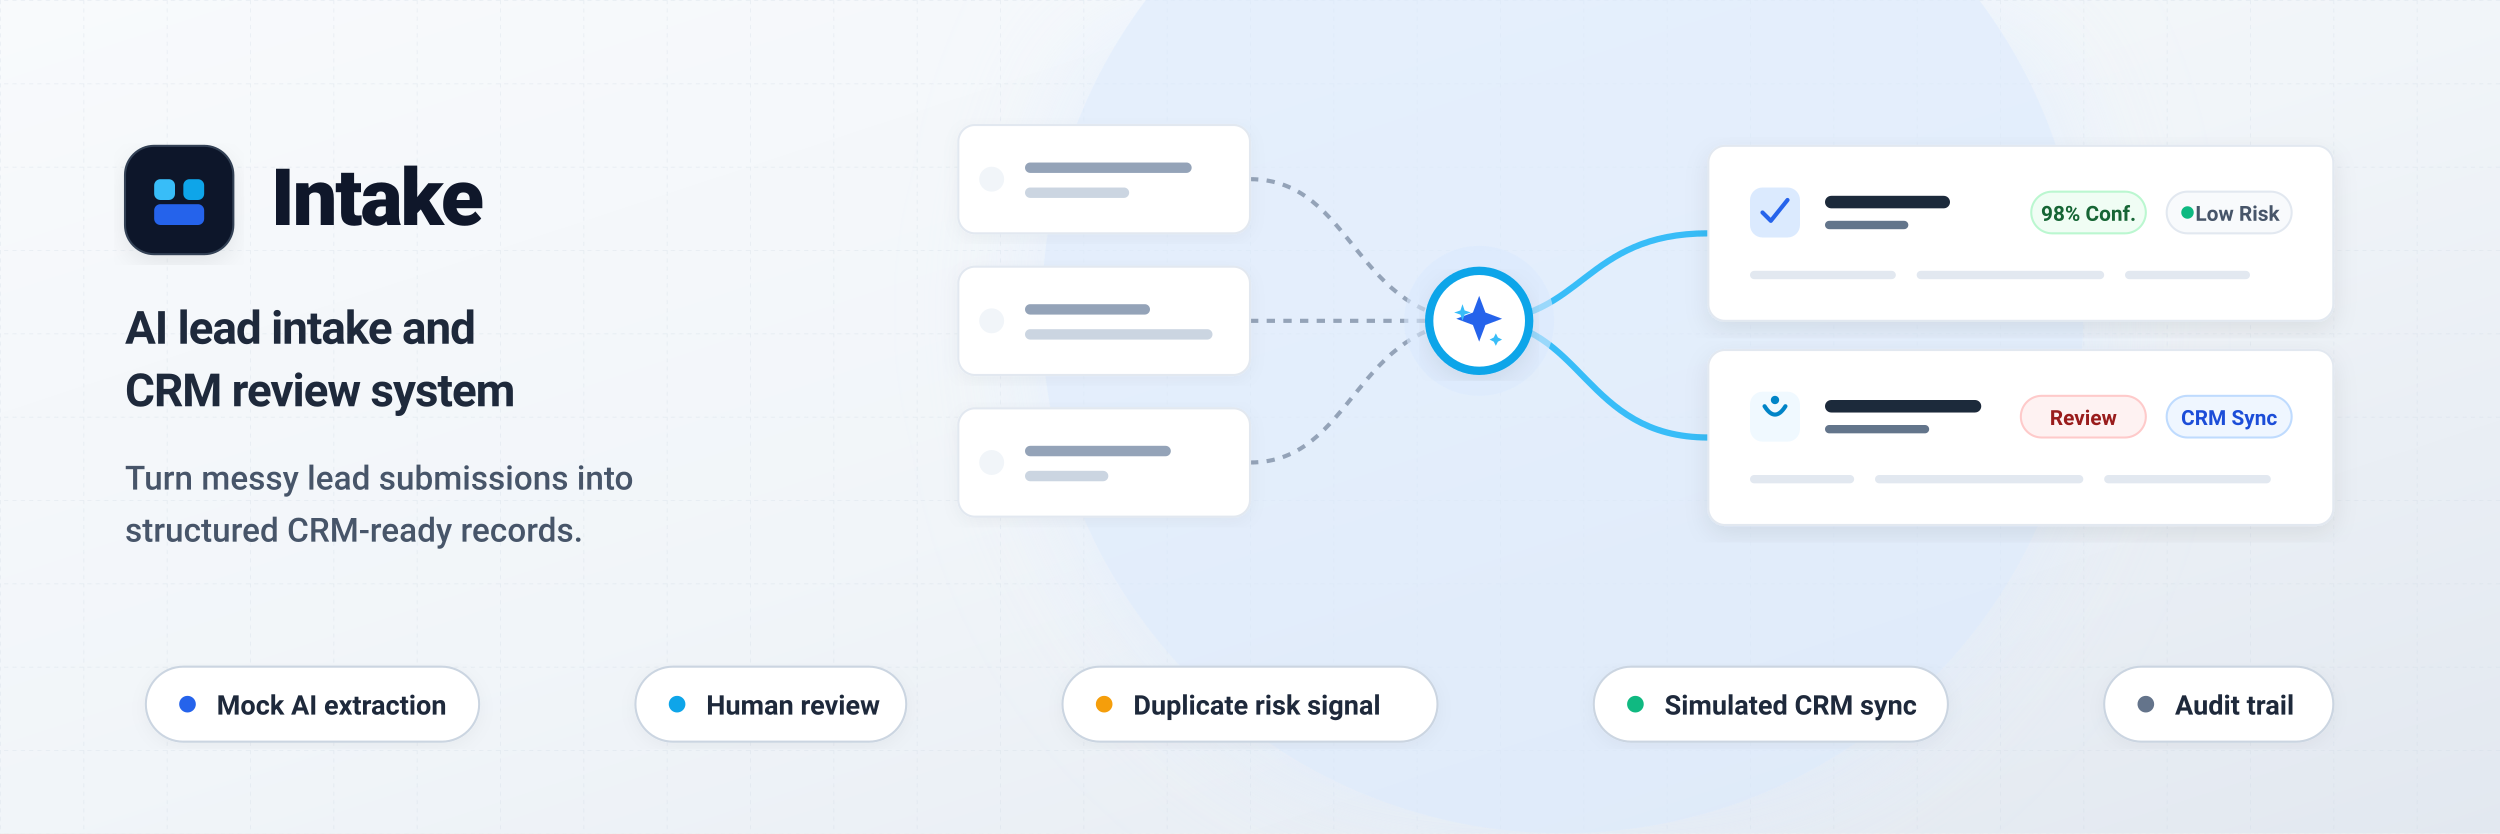
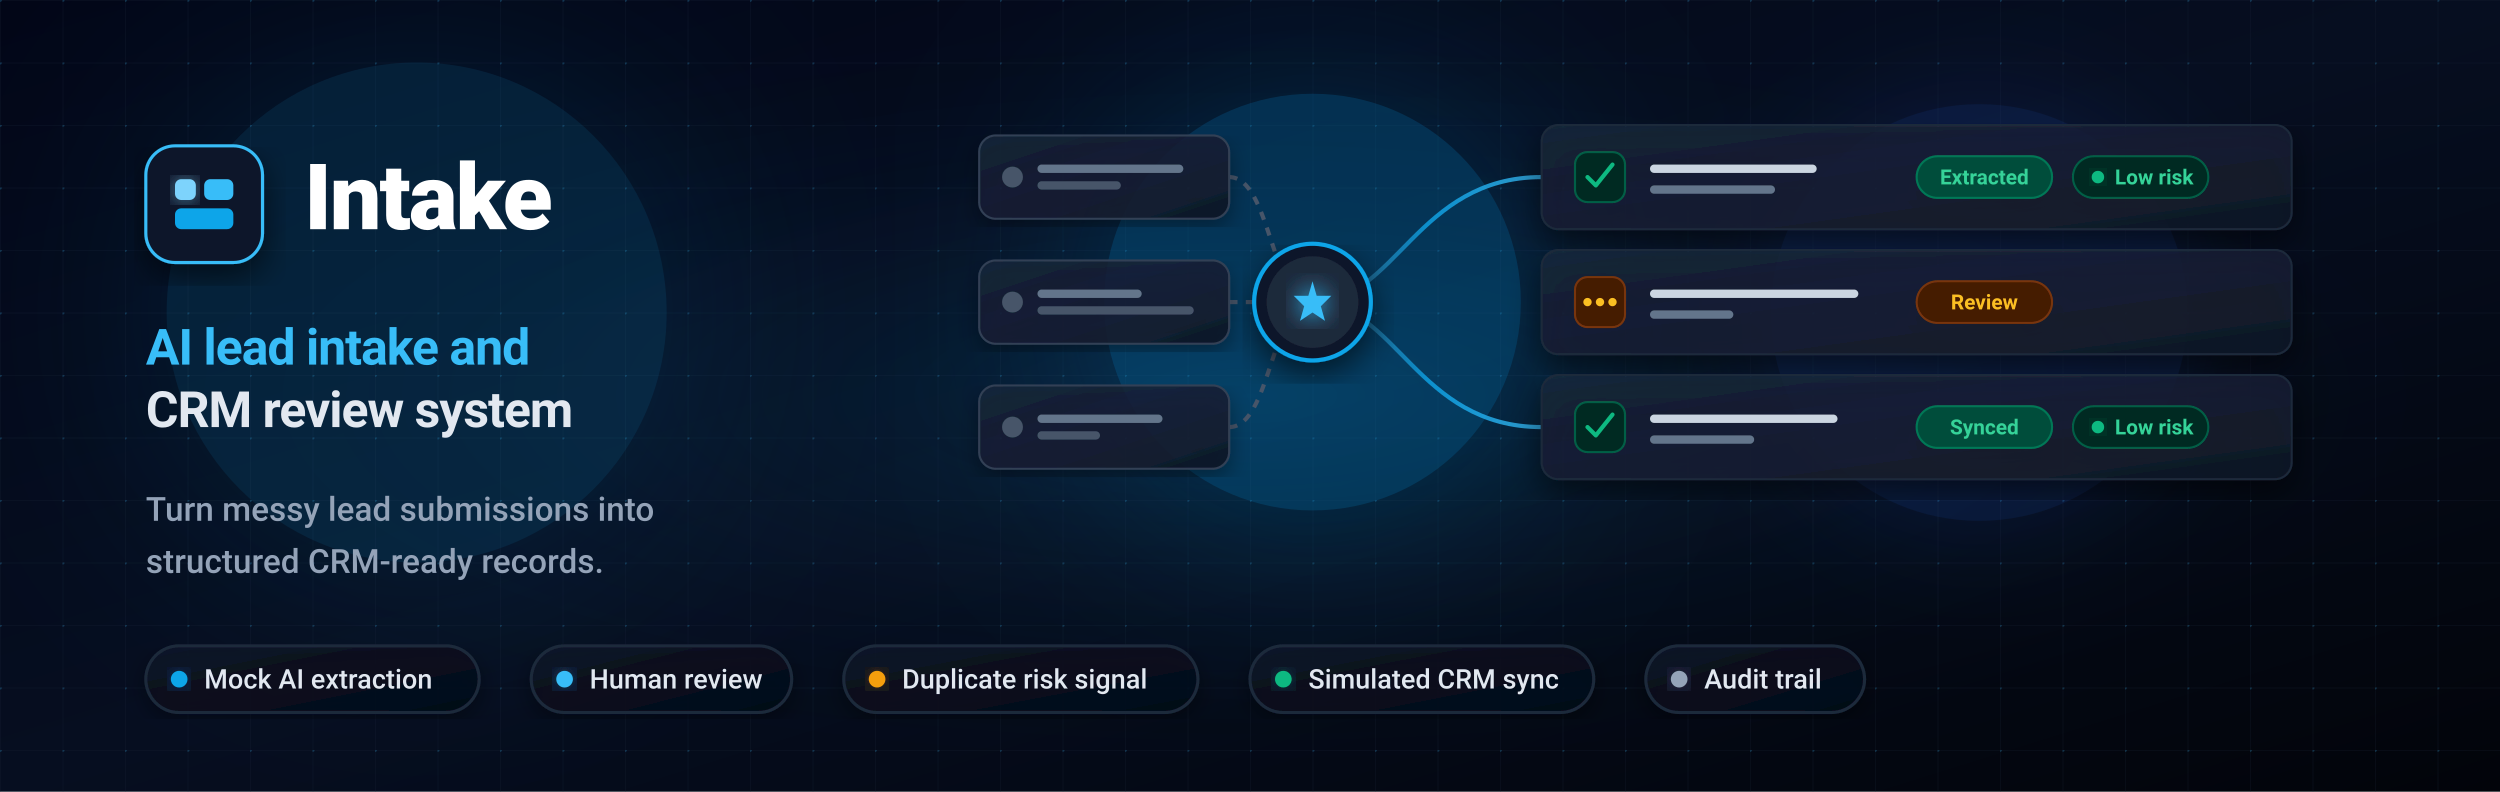
- <svg xmlns="http://www.w3.org/2000/svg" viewBox="0 0 1200 400" width="100%" height="100%">
+ <svg xmlns="http://www.w3.org/2000/svg" viewBox="0 0 1200 380" width="100%" height="100%">
  <defs>
    <linearGradient id="bg-grad" x1="0%" y1="0%" x2="100%" y2="100%">
-       <stop offset="0%" stop-color="#F8FAFC" />
-       <stop offset="50%" stop-color="#F1F5F9" />
-       <stop offset="100%" stop-color="#E2E8F0" />
+       <stop offset="0%" stop-color="#020617" />
+       <stop offset="50%" stop-color="#060e20" />
+       <stop offset="100%" stop-color="#02040a" />
    </linearGradient>
-     <pattern id="grid" width="40" height="40" patternUnits="userSpaceOnUse">
-       <path d="M 40 0 L 0 0 0 40" fill="none" stroke="#CBD5E1" stroke-width="0.5" stroke-dasharray="2 2" opacity="0.5" />
+     <radialGradient id="glow-center" cx="50%" cy="50%" r="50%">
+       <stop offset="0%" stop-color="#0ea5e9" stop-opacity="0.15" />
+       <stop offset="100%" stop-color="#020617" stop-opacity="0" />
+     </radialGradient>
+     <pattern id="grid" width="30" height="30" patternUnits="userSpaceOnUse">
+       <path d="M 30 0 L 0 0 0 30" fill="none" stroke="#1e293b" stroke-width="0.5" stroke-opacity="0.4" />
+       <circle cx="0" cy="0" r="1" fill="#38bdf8" fill-opacity="0.2" />
    </pattern>
-     <filter id="shadow-sm" x="-10%" y="-10%" width="120%" height="120%">
-       <feDropShadow dx="0" dy="2" stdDeviation="4" flood-color="#0F172A" flood-opacity="0.04" />
+     <filter id="drop-shadow" x="-10%" y="-10%" width="130%" height="130%">
+       <feDropShadow dx="0" dy="6" stdDeviation="8" flood-color="#000000" flood-opacity="0.6" />
    </filter>
-     <filter id="shadow-md" x="-10%" y="-10%" width="120%" height="120%">
-       <feDropShadow dx="0" dy="4" stdDeviation="6" flood-color="#0F172A" flood-opacity="0.08" />
+     <filter id="glass-shadow" x="-10%" y="-10%" width="120%" height="120%">
+       <feDropShadow dx="0" dy="4" stdDeviation="5" flood-color="#000000" flood-opacity="0.4" />
    </filter>
-     <filter id="glow" x="-50%" y="-50%" width="200%" height="200%">
+     <filter id="glow-cyan" x="-20%" y="-20%" width="140%" height="140%">
+       <feGaussianBlur stdDeviation="6" result="blur" />
+       <feComposite in="SourceGraphic" in2="blur" operator="over" />
+     </filter>
+     <filter id="glow-large" x="-50%" y="-50%" width="200%" height="200%">
+       <feGaussianBlur stdDeviation="60" result="blur" />
+       <feComposite in="SourceGraphic" in2="blur" operator="over" />
+     </filter>
+     <filter id="glow-medium" x="-50%" y="-50%" width="200%" height="200%">
      <feGaussianBlur stdDeviation="30" result="blur" />
      <feComposite in="SourceGraphic" in2="blur" operator="over" />
    </filter>
+     <linearGradient id="glass-card" x1="0%" y1="0%" x2="100%" y2="100%">
+       <stop offset="0%" stop-color="#1e293b" stop-opacity="0.8" />
+       <stop offset="100%" stop-color="#0f172a" stop-opacity="0.9" />
+     </linearGradient>
+     <linearGradient id="glass-chip" x1="0%" y1="0%" x2="100%" y2="100%">
+       <stop offset="0%" stop-color="#0f172a" stop-opacity="0.8" />
+       <stop offset="100%" stop-color="#020617" stop-opacity="0.9" />
+     </linearGradient>
+     <linearGradient id="connector-grad" x1="0%" y1="0%" x2="100%" y2="0%">
+       <stop offset="0%" stop-color="#334155" />
+       <stop offset="50%" stop-color="#0ea5e9" />
+       <stop offset="100%" stop-color="#38bdf8" />
+     </linearGradient>
  </defs>
-   <rect width="1200" height="400" fill="url(#bg-grad)" />
-   <rect width="1200" height="400" fill="url(#grid)" />
-   <circle cx="750" cy="150" r="250" fill="#DBEAFE" filter="url(#glow)" opacity="0.6" />
-   <path d="M 600 86 C 650 86, 650 154, 710 154" fill="none" stroke="#94A3B8" stroke-width="2" stroke-dasharray="4 4" />
-   <path d="M 600 154 L 710 154" fill="none" stroke="#94A3B8" stroke-width="2" stroke-dasharray="4 4" />
-   <path d="M 600 222 C 650 222, 650 154, 710 154" fill="none" stroke="#94A3B8" stroke-width="2" stroke-dasharray="4 4" />
-   <path d="M 710 154 C 760 154, 760 112, 820 112" fill="none" stroke="#38BDF8" stroke-width="3" />
-   <path d="M 710 154 C 760 154, 760 210, 820 210" fill="none" stroke="#38BDF8" stroke-width="3" />
-   <g transform="translate(60, 70)">
-     <rect x="0" y="0" width="52" height="52" rx="14" fill="#0F172A" filter="url(#shadow-md)" />
-     <rect x="0" y="0" width="52" height="52" rx="14" fill="none" stroke="#334155" stroke-width="1" />
-     <rect x="14" y="16" width="10" height="10" rx="3" fill="#38BDF8" />
-     <rect x="28" y="16" width="10" height="10" rx="3" fill="#0EA5E9" />
-     <rect x="14" y="28" width="24" height="10" rx="3" fill="#2563EB" />
-     <text x="70" y="38" font-family="-apple-system, BlinkMacSystemFont, 'Segoe UI', Roboto, sans-serif" font-size="38" font-weight="800" fill="#0F172A" letter-spacing="-1">Intake</text>
-     <text x="0" y="95" font-family="-apple-system, BlinkMacSystemFont, 'Segoe UI', Roboto, sans-serif" font-size="22" font-weight="700" fill="#1E293B" letter-spacing="-0.5">AI lead intake and</text>
-     <text x="0" y="125" font-family="-apple-system, BlinkMacSystemFont, 'Segoe UI', Roboto, sans-serif" font-size="22" font-weight="700" fill="#1E293B" letter-spacing="-0.5">CRM review system</text>
-     <text x="0" y="165" font-family="-apple-system, BlinkMacSystemFont, 'Segoe UI', Roboto, sans-serif" font-size="16" font-weight="500" fill="#475569">Turn messy lead submissions into</text>
-     <text x="0" y="190" font-family="-apple-system, BlinkMacSystemFont, 'Segoe UI', Roboto, sans-serif" font-size="16" font-weight="500" fill="#475569">structured CRM-ready records.</text>
+   <rect width="1200" height="380" fill="url(#bg-grad)" />
+   <rect width="1200" height="380" fill="url(#grid)" />
+   <rect width="1200" height="380" fill="url(#glow-center)" />
+   <circle cx="630" cy="145" r="100" fill="#0284c7" filter="url(#glow-large)" opacity="0.3" />
+   <circle cx="200" cy="150" r="120" fill="#0ea5e9" filter="url(#glow-large)" opacity="0.15" />
+   <circle cx="950" cy="150" r="100" fill="#2563eb" filter="url(#glow-medium)" opacity="0.15" />
+   <path d="M 590 85 C 610 85, 610 145, 630 145" fill="none" stroke="#475569" stroke-width="2" stroke-dasharray="4 4" />
+   <path d="M 590 145 L 630 145" fill="none" stroke="#475569" stroke-width="2" stroke-dasharray="4 4" />
+   <path d="M 590 205 C 610 205, 610 145, 630 145" fill="none" stroke="#475569" stroke-width="2" stroke-dasharray="4 4" />
+   <path d="M 630 145 C 670 145, 680 85, 740 85" fill="none" stroke="url(#connector-grad)" stroke-width="2" opacity="0.8" />
+   <path d="M 630 145 C 670 145, 680 145, 740 145" fill="none" stroke="url(#connector-grad)" stroke-width="2" opacity="0.8" />
+   <path d="M 630 145 C 670 145, 680 205, 740 205" fill="none" stroke="url(#connector-grad)" stroke-width="2" opacity="0.8" />
+   <g transform="translate(70, 70)">
+     <g filter="url(#drop-shadow)">
+       <rect x="0" y="0" width="56" height="56" rx="14" fill="#0f172a" stroke="#38bdf8" stroke-width="1.5" />
+       <rect x="14" y="16" width="10" height="10" rx="3" fill="#7dd3fc" filter="url(#glow-cyan)" />
+       <rect x="28" y="16" width="14" height="10" rx="3" fill="#38bdf8" />
+       <rect x="14" y="30" width="28" height="10" rx="3" fill="#0ea5e9" />
+     </g>
+     <text x="76" y="40" font-family="-apple-system, BlinkMacSystemFont, 'Segoe UI', Roboto, sans-serif" font-size="44" font-weight="800" fill="#ffffff" letter-spacing="-1">Intake</text>
+     <text x="0" y="105" font-family="-apple-system, BlinkMacSystemFont, 'Segoe UI', Roboto, sans-serif" font-size="24" font-weight="700" fill="#38bdf8" letter-spacing="-0.5">AI lead intake and</text>
+     <text x="0" y="135" font-family="-apple-system, BlinkMacSystemFont, 'Segoe UI', Roboto, sans-serif" font-size="24" font-weight="700" fill="#e2e8f0" letter-spacing="-0.5">CRM review system</text>
+     <text x="0" y="180" font-family="-apple-system, BlinkMacSystemFont, 'Segoe UI', Roboto, sans-serif" font-size="16" font-weight="500" fill="#94a3b8">Turn messy lead submissions into</text>
+     <text x="0" y="205" font-family="-apple-system, BlinkMacSystemFont, 'Segoe UI', Roboto, sans-serif" font-size="16" font-weight="500" fill="#94a3b8">structured CRM-ready records.</text>
  </g>
-   <g transform="translate(460, 60)" filter="url(#shadow-sm)">
-     <rect x="0" y="0" width="140" height="52" rx="8" fill="#FFFFFF" stroke="#E2E8F0" />
-     <circle cx="16" cy="26" r="6" fill="#F1F5F9" />
-     <rect x="32" y="18" width="80" height="5" rx="2.5" fill="#94A3B8" />
-     <rect x="32" y="30" width="50" height="5" rx="2.5" fill="#CBD5E1" />
+   <g transform="translate(470, 65)" filter="url(#glass-shadow)">
+     <rect x="0" y="0" width="120" height="40" rx="8" fill="url(#glass-card)" stroke="#334155" stroke-width="1" />
+     <circle cx="16" cy="20" r="5" fill="#475569" />
+     <rect x="28" y="14" width="70" height="4" rx="2" fill="#64748b" />
+     <rect x="28" y="22" width="40" height="4" rx="2" fill="#475569" />
  </g>
-   <g transform="translate(460, 128)" filter="url(#shadow-sm)">
-     <rect x="0" y="0" width="140" height="52" rx="8" fill="#FFFFFF" stroke="#E2E8F0" />
-     <circle cx="16" cy="26" r="6" fill="#F1F5F9" />
-     <rect x="32" y="18" width="60" height="5" rx="2.5" fill="#94A3B8" />
-     <rect x="32" y="30" width="90" height="5" rx="2.5" fill="#CBD5E1" />
+   <g transform="translate(470, 125)" filter="url(#glass-shadow)">
+     <rect x="0" y="0" width="120" height="40" rx="8" fill="url(#glass-card)" stroke="#334155" stroke-width="1" />
+     <circle cx="16" cy="20" r="5" fill="#475569" />
+     <rect x="28" y="14" width="50" height="4" rx="2" fill="#64748b" />
+     <rect x="28" y="22" width="75" height="4" rx="2" fill="#475569" />
  </g>
-   <g transform="translate(460, 196)" filter="url(#shadow-sm)">
-     <rect x="0" y="0" width="140" height="52" rx="8" fill="#FFFFFF" stroke="#E2E8F0" />
-     <circle cx="16" cy="26" r="6" fill="#F1F5F9" />
-     <rect x="32" y="18" width="70" height="5" rx="2.5" fill="#94A3B8" />
-     <rect x="32" y="30" width="40" height="5" rx="2.5" fill="#CBD5E1" />
+   <g transform="translate(470, 185)" filter="url(#glass-shadow)">
+     <rect x="0" y="0" width="120" height="40" rx="8" fill="url(#glass-card)" stroke="#334155" stroke-width="1" />
+     <circle cx="16" cy="20" r="5" fill="#475569" />
+     <rect x="28" y="14" width="60" height="4" rx="2" fill="#64748b" />
+     <rect x="28" y="22" width="30" height="4" rx="2" fill="#475569" />
  </g>
-   <g transform="translate(710, 154)">
-     <circle cx="0" cy="0" r="36" fill="#DBEAFE" opacity="0.6" />
-     <circle cx="0" cy="0" r="24" fill="#FFFFFF" stroke="#0EA5E9" stroke-width="4" filter="url(#shadow-md)" />
-     <path d="M 0 -12 L 3 -4 L 11 -1 L 3 2 L 0 10 L -3 2 L -11 -1 L -3 -4 Z" fill="#2563EB" />
-     <path d="M -8 -8 L -7 -5 L -4 -4 L -7 -3 L -8 0 L -9 -3 L -12 -4 L -9 -5 Z" fill="#38BDF8" />
-     <path d="M 8 6 L 9 8 L 11 9 L 9 10 L 8 12 L 7 10 L 5 9 L 7 8 Z" fill="#38BDF8" />
+   <g transform="translate(630, 145)" filter="url(#drop-shadow)">
+     <circle cx="0" cy="0" r="28" fill="#0f172a" stroke="#0ea5e9" stroke-width="2" />
+     <circle cx="0" cy="0" r="22" fill="#1e293b" />
+     <path d="M 0 -10 L 2 -3 L 9 -3 L 4 2 L 6 9 L 0 5 L -6 9 L -4 2 L -9 -3 L -2 -3 Z" fill="#38bdf8" filter="url(#glow-cyan)" />
  </g>
-   <g transform="translate(820, 70)" filter="url(#shadow-md)">
-     <rect x="0" y="0" width="300" height="84" rx="8" fill="#FFFFFF" stroke="#E2E8F0" />
-     <rect x="20" y="20" width="24" height="24" rx="6" fill="#DBEAFE" />
-     <path d="M 26 32 L 30 36 L 38 26" fill="none" stroke="#2563EB" stroke-width="2" stroke-linecap="round" stroke-linejoin="round" />
-     <rect x="56" y="24" width="60" height="6" rx="3" fill="#1E293B" />
-     <rect x="56" y="36" width="40" height="4" rx="2" fill="#64748B" />
-     <rect x="155" y="22" width="55" height="20" rx="10" fill="#F0FDF4" stroke="#BBF7D0" />
-     <text x="182.5" y="36" font-family="-apple-system, BlinkMacSystemFont, 'Segoe UI', Roboto, sans-serif" font-size="10" font-weight="700" fill="#166534" text-anchor="middle">98% Conf.</text>
-     <rect x="220" y="22" width="60" height="20" rx="10" fill="#F8FAFC" stroke="#E2E8F0" />
-     <circle cx="230" cy="32" r="3" fill="#10B981" />
-     <text x="254" y="36" font-family="-apple-system, BlinkMacSystemFont, 'Segoe UI', Roboto, sans-serif" font-size="10" font-weight="700" fill="#475569" text-anchor="middle">Low Risk</text>
-     <rect x="20" y="60" width="70" height="4" rx="2" fill="#E2E8F0" />
-     <rect x="100" y="60" width="90" height="4" rx="2" fill="#E2E8F0" />
-     <rect x="200" y="60" width="60" height="4" rx="2" fill="#E2E8F0" />
+   <g transform="translate(740, 60)" filter="url(#drop-shadow)">
+     <rect x="0" y="0" width="360" height="50" rx="8" fill="url(#glass-card)" stroke="#1e293b" stroke-width="1" />
+     <rect x="16" y="13" width="24" height="24" rx="6" fill="#022c22" stroke="#065f46" stroke-width="1" />
+     <path d="M 22 25 L 26 29 L 34 19" fill="none" stroke="#10b981" stroke-width="2" stroke-linecap="round" stroke-linejoin="round" />
+     <rect x="52" y="19" width="80" height="4" rx="2" fill="#cbd5e1" />
+     <rect x="52" y="29" width="60" height="4" rx="2" fill="#64748b" />
+     <rect x="180" y="15" width="65" height="20" rx="10" fill="#064e3b" stroke="#047857" stroke-width="1" />
+     <text x="212.5" y="28.5" font-family="-apple-system, BlinkMacSystemFont, 'Segoe UI', Roboto, sans-serif" font-size="10" font-weight="600" fill="#34d399" text-anchor="middle">Extracted</text>
+     <rect x="255" y="15" width="65" height="20" rx="10" fill="#022c22" stroke="#065f46" stroke-width="1" />
+     <circle cx="267" cy="25" r="3" fill="#10b981" filter="url(#glow-cyan)" />
+     <text x="294" y="28.5" font-family="-apple-system, BlinkMacSystemFont, 'Segoe UI', Roboto, sans-serif" font-size="10" font-weight="600" fill="#34d399" text-anchor="middle">Low risk</text>
  </g>
-   <g transform="translate(820, 168)" filter="url(#shadow-md)">
-     <rect x="0" y="0" width="300" height="84" rx="8" fill="#FFFFFF" stroke="#E2E8F0" />
-     <rect x="20" y="20" width="24" height="24" rx="6" fill="#F0F9FF" />
-     <path d="M 27 27 Q 32 35 37 27" fill="none" stroke="#0284C7" stroke-width="2" stroke-linecap="round" />
-     <circle cx="32" cy="24" r="2" fill="#0284C7" />
-     <rect x="56" y="24" width="75" height="6" rx="3" fill="#1E293B" />
-     <rect x="56" y="36" width="50" height="4" rx="2" fill="#64748B" />
-     <rect x="150" y="22" width="60" height="20" rx="10" fill="#FEF2F2" stroke="#FECACA" />
-     <text x="180" y="36" font-family="-apple-system, BlinkMacSystemFont, 'Segoe UI', Roboto, sans-serif" font-size="10" font-weight="700" fill="#991B1B" text-anchor="middle">Review</text>
-     <rect x="220" y="22" width="60" height="20" rx="10" fill="#EFF6FF" stroke="#BFDBFE" />
-     <text x="250" y="36" font-family="-apple-system, BlinkMacSystemFont, 'Segoe UI', Roboto, sans-serif" font-size="10" font-weight="700" fill="#1D4ED8" text-anchor="middle">CRM Sync</text>
-     <rect x="20" y="60" width="50" height="4" rx="2" fill="#E2E8F0" />
-     <rect x="80" y="60" width="100" height="4" rx="2" fill="#E2E8F0" />
-     <rect x="190" y="60" width="80" height="4" rx="2" fill="#E2E8F0" />
+   <g transform="translate(740, 120)" filter="url(#drop-shadow)">
+     <rect x="0" y="0" width="360" height="50" rx="8" fill="url(#glass-card)" stroke="#1e293b" stroke-width="1" />
+     <rect x="16" y="13" width="24" height="24" rx="6" fill="#451a03" stroke="#78350f" stroke-width="1" />
+     <circle cx="28" cy="25" r="2" fill="#fbbf24" />
+     <circle cx="22" cy="25" r="2" fill="#fbbf24" />
+     <circle cx="34" cy="25" r="2" fill="#fbbf24" />
+     <rect x="52" y="19" width="100" height="4" rx="2" fill="#cbd5e1" />
+     <rect x="52" y="29" width="40" height="4" rx="2" fill="#64748b" />
+     <rect x="180" y="15" width="65" height="20" rx="10" fill="#451a03" stroke="#78350f" stroke-width="1" />
+     <text x="212.5" y="28.5" font-family="-apple-system, BlinkMacSystemFont, 'Segoe UI', Roboto, sans-serif" font-size="10" font-weight="600" fill="#fbbf24" text-anchor="middle">Review</text>
  </g>
-   <g transform="translate(70, 320)">
-     <rect width="160" height="36" rx="18" fill="#FFFFFF" stroke="#CBD5E1" filter="url(#shadow-sm)" />
-     <circle cx="20" cy="18" r="4" fill="#2563EB" />
-     <text x="34" y="23" font-family="-apple-system, BlinkMacSystemFont, 'Segoe UI', Roboto, sans-serif" font-size="13" font-weight="600" fill="#1E293B">Mock AI extraction</text>
+   <g transform="translate(740, 180)" filter="url(#drop-shadow)">
+     <rect x="0" y="0" width="360" height="50" rx="8" fill="url(#glass-card)" stroke="#1e293b" stroke-width="1" />
+     <rect x="16" y="13" width="24" height="24" rx="6" fill="#022c22" stroke="#065f46" stroke-width="1" />
+     <path d="M 22 25 L 26 29 L 34 19" fill="none" stroke="#10b981" stroke-width="2" stroke-linecap="round" stroke-linejoin="round" />
+     <rect x="52" y="19" width="90" height="4" rx="2" fill="#cbd5e1" />
+     <rect x="52" y="29" width="50" height="4" rx="2" fill="#64748b" />
+     <rect x="180" y="15" width="65" height="20" rx="10" fill="#064e3b" stroke="#047857" stroke-width="1" />
+     <text x="212.5" y="28.5" font-family="-apple-system, BlinkMacSystemFont, 'Segoe UI', Roboto, sans-serif" font-size="10" font-weight="600" fill="#34d399" text-anchor="middle">Synced</text>
+     <rect x="255" y="15" width="65" height="20" rx="10" fill="#022c22" stroke="#065f46" stroke-width="1" />
+     <circle cx="267" cy="25" r="3" fill="#10b981" filter="url(#glow-cyan)" />
+     <text x="294" y="28.5" font-family="-apple-system, BlinkMacSystemFont, 'Segoe UI', Roboto, sans-serif" font-size="10" font-weight="600" fill="#34d399" text-anchor="middle">Low risk</text>
  </g>
-   <g transform="translate(305, 320)">
-     <rect width="130" height="36" rx="18" fill="#FFFFFF" stroke="#CBD5E1" filter="url(#shadow-sm)" />
-     <circle cx="20" cy="18" r="4" fill="#0EA5E9" />
-     <text x="34" y="23" font-family="-apple-system, BlinkMacSystemFont, 'Segoe UI', Roboto, sans-serif" font-size="13" font-weight="600" fill="#1E293B">Human review</text>
-   </g>
-   <g transform="translate(510, 320)">
-     <rect width="180" height="36" rx="18" fill="#FFFFFF" stroke="#CBD5E1" filter="url(#shadow-sm)" />
-     <circle cx="20" cy="18" r="4" fill="#F59E0B" />
-     <text x="34" y="23" font-family="-apple-system, BlinkMacSystemFont, 'Segoe UI', Roboto, sans-serif" font-size="13" font-weight="600" fill="#1E293B">Duplicate risk signal</text>
-   </g>
-   <g transform="translate(765, 320)">
-     <rect width="170" height="36" rx="18" fill="#FFFFFF" stroke="#CBD5E1" filter="url(#shadow-sm)" />
-     <circle cx="20" cy="18" r="4" fill="#10B981" />
-     <text x="34" y="23" font-family="-apple-system, BlinkMacSystemFont, 'Segoe UI', Roboto, sans-serif" font-size="13" font-weight="600" fill="#1E293B">Simulated CRM sync</text>
-   </g>
-   <g transform="translate(1010, 320)">
-     <rect width="110" height="36" rx="18" fill="#FFFFFF" stroke="#CBD5E1" filter="url(#shadow-sm)" />
-     <circle cx="20" cy="18" r="4" fill="#64748B" />
-     <text x="34" y="23" font-family="-apple-system, BlinkMacSystemFont, 'Segoe UI', Roboto, sans-serif" font-size="13" font-weight="600" fill="#1E293B">Audit trail</text>
+   <g transform="translate(70, 310)">
+     <g transform="translate(0, 0)" filter="url(#glass-shadow)">
+       <rect width="160" height="32" rx="16" fill="url(#glass-chip)" stroke="#1e293b" stroke-width="1.5" />
+       <circle cx="16" cy="16" r="4" fill="#0ea5e9" filter="url(#glow-cyan)" />
+       <text x="28" y="20.5" font-family="-apple-system, BlinkMacSystemFont, 'Segoe UI', Roboto, sans-serif" font-size="13" font-weight="500" fill="#e2e8f0">Mock AI extraction</text>
+     </g>
+     <g transform="translate(185, 0)" filter="url(#glass-shadow)">
+       <rect width="125" height="32" rx="16" fill="url(#glass-chip)" stroke="#1e293b" stroke-width="1.5" />
+       <circle cx="16" cy="16" r="4" fill="#38bdf8" filter="url(#glow-cyan)" />
+       <text x="28" y="20.5" font-family="-apple-system, BlinkMacSystemFont, 'Segoe UI', Roboto, sans-serif" font-size="13" font-weight="500" fill="#e2e8f0">Human review</text>
+     </g>
+     <g transform="translate(335, 0)" filter="url(#glass-shadow)">
+       <rect width="170" height="32" rx="16" fill="url(#glass-chip)" stroke="#1e293b" stroke-width="1.5" />
+       <circle cx="16" cy="16" r="4" fill="#f59e0b" filter="url(#glow-cyan)" />
+       <text x="28" y="20.5" font-family="-apple-system, BlinkMacSystemFont, 'Segoe UI', Roboto, sans-serif" font-size="13" font-weight="500" fill="#e2e8f0">Duplicate risk signal</text>
+     </g>
+     <g transform="translate(530, 0)" filter="url(#glass-shadow)">
+       <rect width="165" height="32" rx="16" fill="url(#glass-chip)" stroke="#1e293b" stroke-width="1.5" />
+       <circle cx="16" cy="16" r="4" fill="#10b981" filter="url(#glow-cyan)" />
+       <text x="28" y="20.5" font-family="-apple-system, BlinkMacSystemFont, 'Segoe UI', Roboto, sans-serif" font-size="13" font-weight="500" fill="#e2e8f0">Simulated CRM sync</text>
+     </g>
+     <g transform="translate(720, 0)" filter="url(#glass-shadow)">
+       <rect width="105" height="32" rx="16" fill="url(#glass-chip)" stroke="#1e293b" stroke-width="1.5" />
+       <circle cx="16" cy="16" r="4" fill="#94a3b8" filter="url(#glow-cyan)" />
+       <text x="28" y="20.5" font-family="-apple-system, BlinkMacSystemFont, 'Segoe UI', Roboto, sans-serif" font-size="13" font-weight="500" fill="#e2e8f0">Audit trail</text>
+     </g>
  </g>
</svg>
